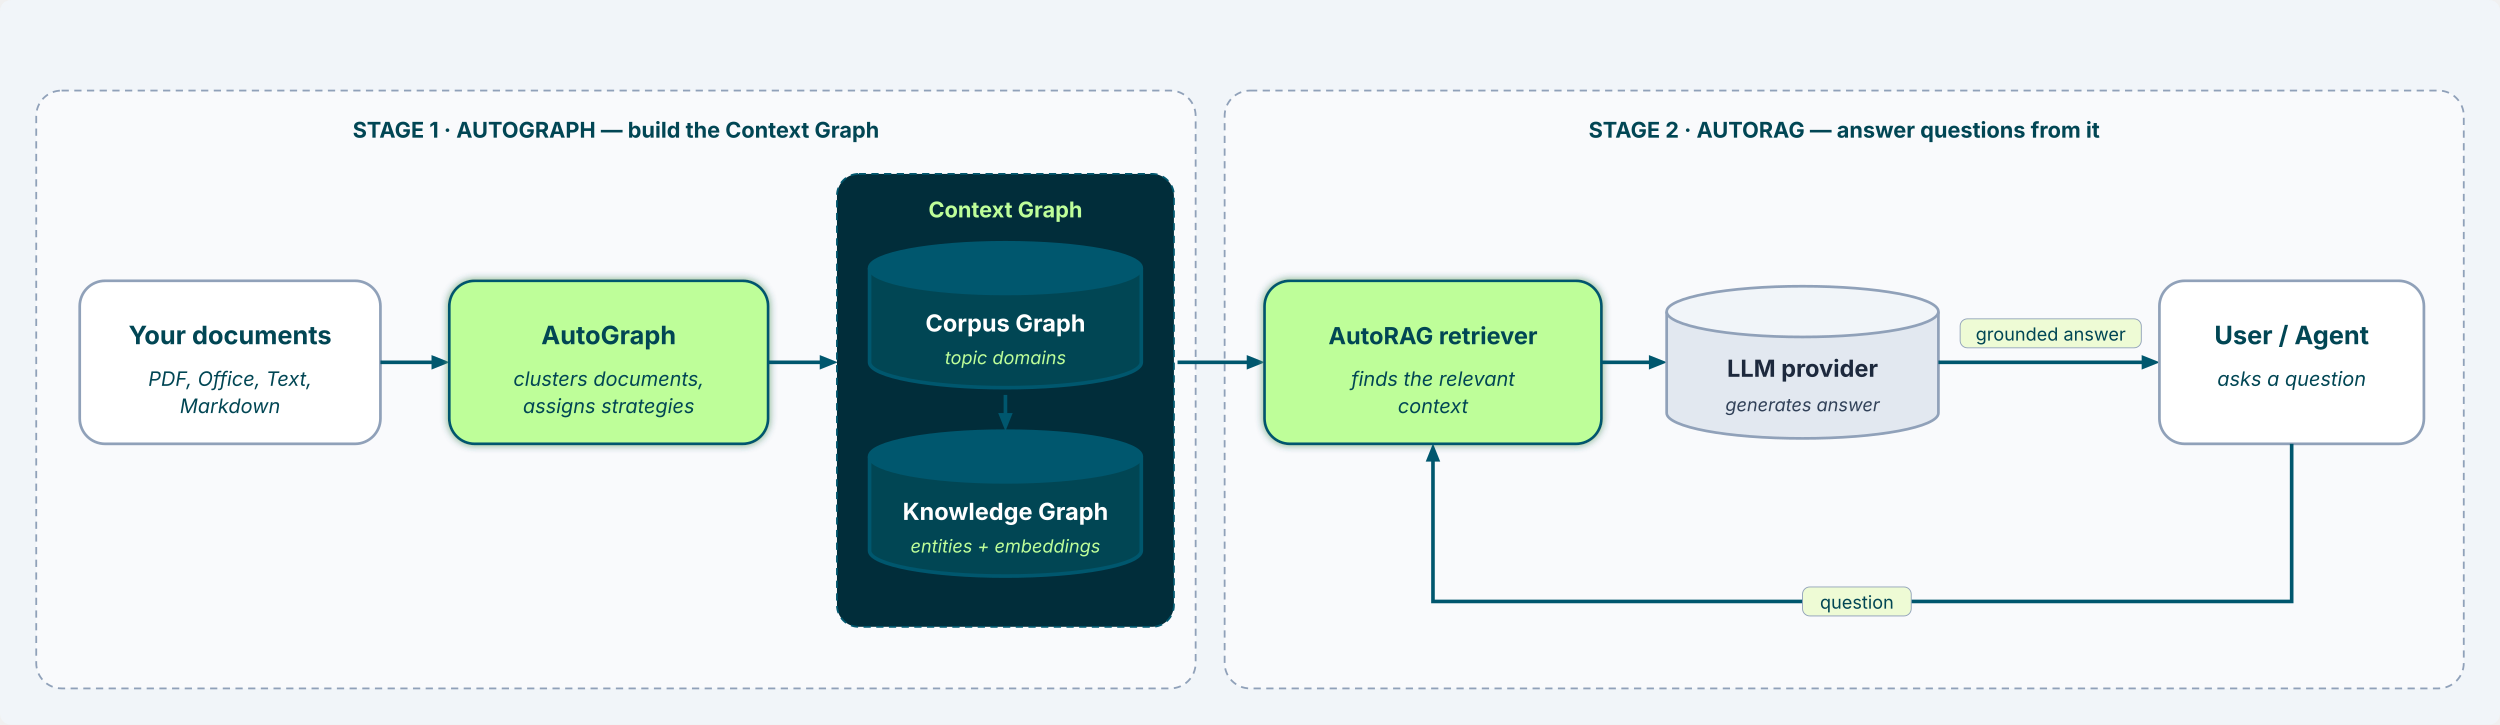
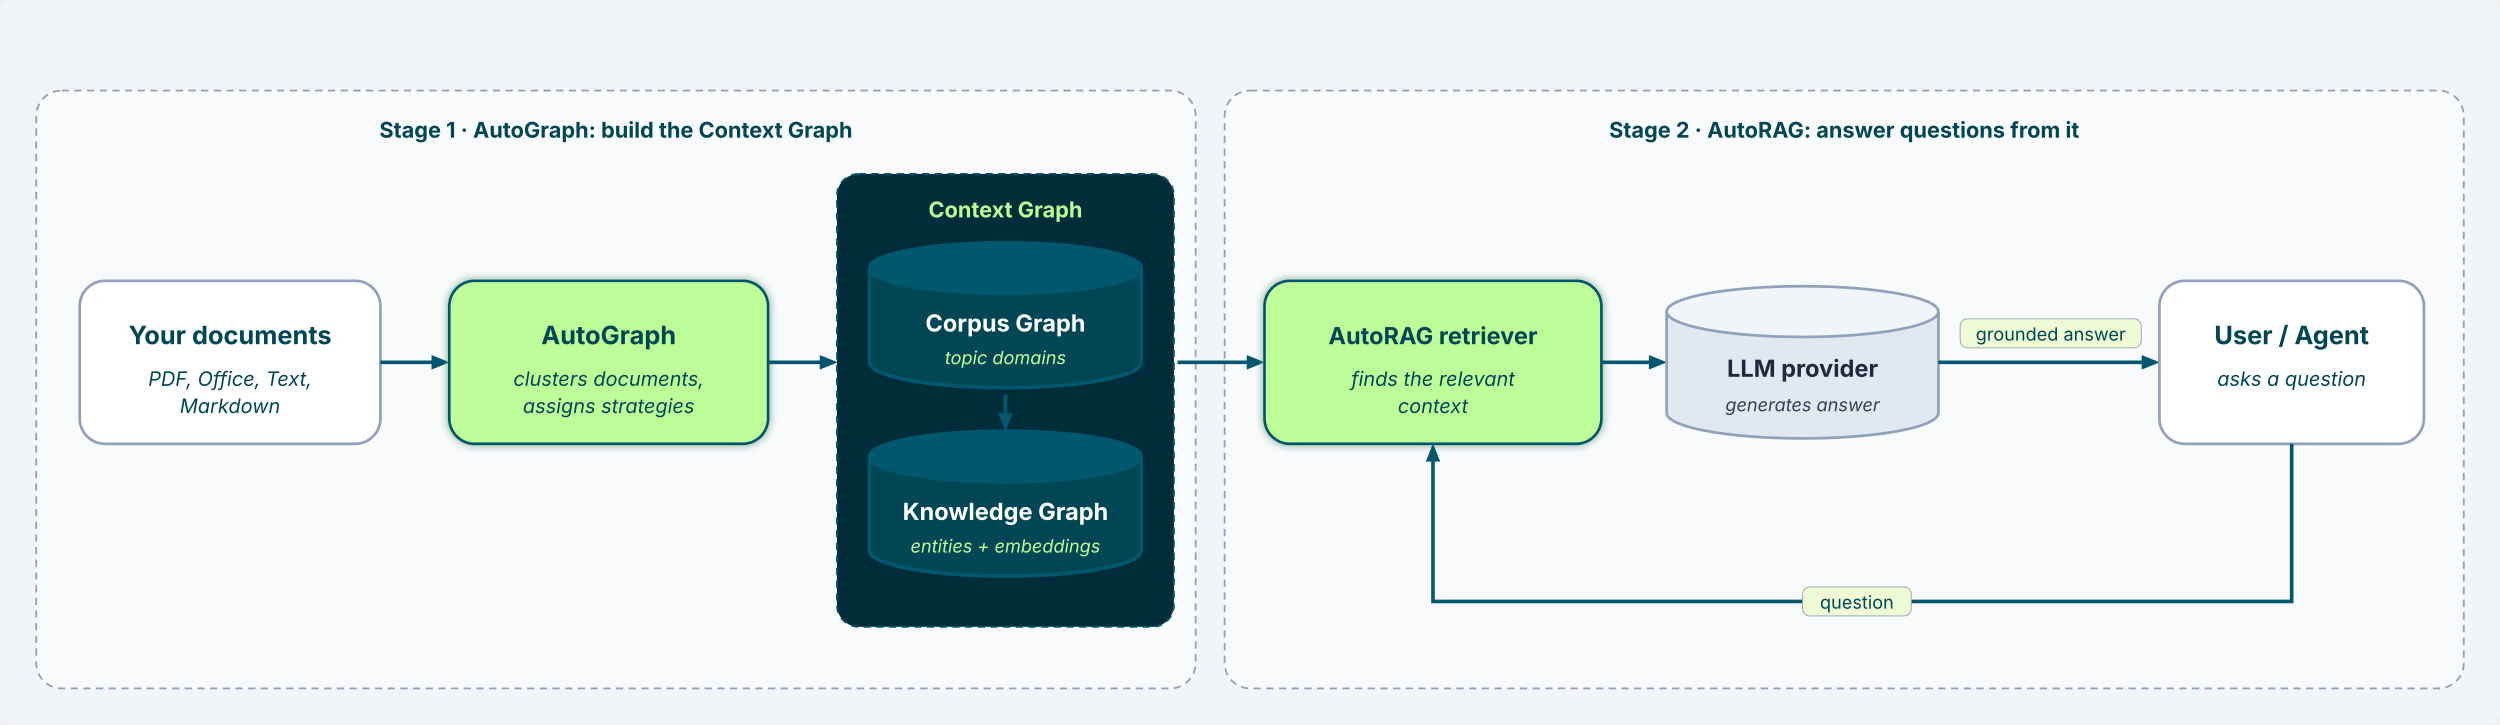
<svg xmlns="http://www.w3.org/2000/svg" viewBox="0 0 1380 400" width="1380" height="400">
  <style>
    .agf .pill-aai { fill: #befe99; stroke: #00576e; stroke-width: 1.5; }
    .agf .pill-ps  { fill: #ffffff; stroke: #90a1b9; stroke-width: 1.5; }
    .agf .cyl-db   { fill: #014654; stroke: #00576e; stroke-width: 2; }
    .agf .cyl-db-top { fill: #00576e; stroke: #00576e; stroke-width: 2; }
    .agf .cyl-llm  { fill: #e2e8f0; stroke: #90a1b9; stroke-width: 1.5; }
    .agf .cyl-llm-top { fill: #f1f5f9; stroke: #90a1b9; stroke-width: 1.5; }
    .agf .card:hover .pill-aai     { fill: #ffffff; stroke: #00576e; }
    .agf .card:hover .pill-ps      { fill: #eefbd5; stroke: #00576e; }
    .agf .card:hover .cyl-db       { fill: #00576e; stroke: #befe99; }
    .agf .card:hover .cyl-db-top   { fill: #06838a; stroke: #befe99; }
    .agf .card:hover .cyl-llm      { fill: #befe99; stroke: #00576e; }
    .agf .card:hover .cyl-llm-top  { fill: #eefbd5; stroke: #00576e; }
  </style>
  <defs>
    <filter id="agf-glow" x="-20%" y="-20%" width="140%" height="140%">
      <feGaussianBlur stdDeviation="2" result="blur" />
      <feMerge>
        <feMergeNode in="blur" />
        <feMergeNode in="SourceGraphic" />
      </feMerge>
    </filter>
    <marker id="agf-arrow" markerWidth="10" markerHeight="8" refX="2" refY="4" orient="auto" markerUnits="userSpaceOnUse">
      <polygon points="0 0,10 4,0 8" fill="#00576e" />
    </marker>
  </defs>
  <g class="agf">
    <rect width="1380" height="400" fill="#f1f5f9" rx="6" />
    <rect x="20" y="50" width="640" height="330" rx="14" fill="#ffffff" fill-opacity="0.55" stroke="#90a1b9" stroke-width="1" stroke-dasharray="4 3" />
-     <text x="340" y="76" text-anchor="middle" font-family="Inter, -apple-system, BlinkMacSystemFont, 'Segoe UI', Helvetica, Arial, sans-serif" font-size="12" font-weight="bold" fill="#014654">STAGE 1 · AUTOGRAPH — build the Context Graph</text>
+     <text x="340" y="76" text-anchor="middle" font-family="Inter, -apple-system, BlinkMacSystemFont, 'Segoe UI', Helvetica, Arial, sans-serif" font-size="12" font-weight="bold" fill="#014654">Stage 1 · AutoGraph: build the Context Graph</text>
    <rect x="676" y="50" width="684" height="330" rx="14" fill="#ffffff" fill-opacity="0.55" stroke="#90a1b9" stroke-width="1" stroke-dasharray="4 3" />
-     <text x="1018" y="76" text-anchor="middle" font-family="Inter, -apple-system, BlinkMacSystemFont, 'Segoe UI', Helvetica, Arial, sans-serif" font-size="12" font-weight="bold" fill="#014654">STAGE 2 · AUTORAG — answer questions from it</text>
+     <text x="1018" y="76" text-anchor="middle" font-family="Inter, -apple-system, BlinkMacSystemFont, 'Segoe UI', Helvetica, Arial, sans-serif" font-size="12" font-weight="bold" fill="#014654">Stage 2 · AutoRAG: answer questions from it</text>
    <g class="card">
      <rect x="44" y="155" width="166" height="90" rx="14" class="pill-ps" />
      <text x="127" y="190" text-anchor="middle" font-family="Inter, -apple-system, BlinkMacSystemFont, 'Segoe UI', Helvetica, Arial, sans-serif" font-size="14" font-weight="bold" fill="#014654">Your documents</text>
      <text x="127" y="213" text-anchor="middle" font-family="Inter, -apple-system, BlinkMacSystemFont, 'Segoe UI', Helvetica, Arial, sans-serif" font-size="11" font-style="italic" fill="#014654">PDF, Office, Text,</text>
      <text x="127" y="228" text-anchor="middle" font-family="Inter, -apple-system, BlinkMacSystemFont, 'Segoe UI', Helvetica, Arial, sans-serif" font-size="11" font-style="italic" fill="#014654">Markdown</text>
    </g>
    <path d="M 210 200 L 240.2 200" stroke="#00576e" stroke-width="2" fill="none" marker-end="url(#agf-arrow)" />
    <g class="card">
      <rect x="248" y="155" width="176" height="90" rx="14" class="pill-aai" filter="url(#agf-glow)" />
      <text x="336" y="190" text-anchor="middle" font-family="Inter, -apple-system, BlinkMacSystemFont, 'Segoe UI', Helvetica, Arial, sans-serif" font-size="14" font-weight="bold" fill="#014654">AutoGraph</text>
      <text x="336" y="213" text-anchor="middle" font-family="Inter, -apple-system, BlinkMacSystemFont, 'Segoe UI', Helvetica, Arial, sans-serif" font-size="11" font-style="italic" fill="#014654">clusters documents,</text>
      <text x="336" y="228" text-anchor="middle" font-family="Inter, -apple-system, BlinkMacSystemFont, 'Segoe UI', Helvetica, Arial, sans-serif" font-size="11" font-style="italic" fill="#014654">assigns strategies</text>
    </g>
    <path d="M 424 200 L 454.5 200" stroke="#00576e" stroke-width="2" fill="none" marker-end="url(#agf-arrow)" />
    <rect x="462" y="96" width="186" height="250" rx="12" fill="#012d3a" stroke="#00576e" stroke-width="1" stroke-dasharray="4 3" />
    <text x="555" y="120" text-anchor="middle" font-family="Inter, -apple-system, BlinkMacSystemFont, 'Segoe UI', Helvetica, Arial, sans-serif" font-size="12" font-weight="bold" fill="#befe99">Context Graph</text>
    <g class="card">
      <path d="M 480 148 L 480 200 A 75 14 0 0 0 630 200 L 630 148" class="cyl-db" />
      <ellipse cx="555" cy="148" rx="75" ry="14" class="cyl-db-top" />
      <text x="555" y="183" text-anchor="middle" font-family="Inter, -apple-system, BlinkMacSystemFont, 'Segoe UI', Helvetica, Arial, sans-serif" font-size="13" font-weight="bold" fill="#ffffff">Corpus Graph</text>
      <text x="555" y="201" text-anchor="middle" font-family="Inter, -apple-system, BlinkMacSystemFont, 'Segoe UI', Helvetica, Arial, sans-serif" font-size="10" font-style="italic" fill="#befe99">topic domains</text>
    </g>
    <path d="M 555 218 L 555 230" stroke="#00576e" stroke-width="2" fill="none" marker-end="url(#agf-arrow)" />
    <g class="card">
      <path d="M 480 252 L 480 304 A 75 14 0 0 0 630 304 L 630 252" class="cyl-db" />
      <ellipse cx="555" cy="252" rx="75" ry="14" class="cyl-db-top" />
      <text x="555" y="287" text-anchor="middle" font-family="Inter, -apple-system, BlinkMacSystemFont, 'Segoe UI', Helvetica, Arial, sans-serif" font-size="13" font-weight="bold" fill="#ffffff">Knowledge Graph</text>
      <text x="555" y="305" text-anchor="middle" font-family="Inter, -apple-system, BlinkMacSystemFont, 'Segoe UI', Helvetica, Arial, sans-serif" font-size="10" font-style="italic" fill="#befe99">entities + embeddings</text>
    </g>
    <path d="M 650 200 L 690.2 200" stroke="#00576e" stroke-width="2" fill="none" marker-end="url(#agf-arrow)" />
    <g class="card">
      <rect x="698" y="155" width="186" height="90" rx="14" class="pill-aai" filter="url(#agf-glow)" />
      <text x="791" y="190" text-anchor="middle" font-family="Inter, -apple-system, BlinkMacSystemFont, 'Segoe UI', Helvetica, Arial, sans-serif" font-size="13" font-weight="bold" fill="#014654">AutoRAG retriever</text>
      <text x="791" y="213" text-anchor="middle" font-family="Inter, -apple-system, BlinkMacSystemFont, 'Segoe UI', Helvetica, Arial, sans-serif" font-size="11" font-style="italic" fill="#014654">finds the relevant</text>
      <text x="791" y="228" text-anchor="middle" font-family="Inter, -apple-system, BlinkMacSystemFont, 'Segoe UI', Helvetica, Arial, sans-serif" font-size="11" font-style="italic" fill="#014654">context</text>
    </g>
    <path d="M 884 200 L 912.2 200" stroke="#00576e" stroke-width="2" fill="none" marker-end="url(#agf-arrow)" />
    <g class="card">
      <path d="M 920 172 L 920 228 A 75 14 0 0 0 1070 228 L 1070 172" class="cyl-llm" />
      <ellipse cx="995" cy="172" rx="75" ry="14" class="cyl-llm-top" />
      <text x="995" y="208" text-anchor="middle" font-family="Inter, -apple-system, BlinkMacSystemFont, 'Segoe UI', Helvetica, Arial, sans-serif" font-size="13" font-weight="bold" fill="#1d293d">LLM provider</text>
      <text x="995" y="227" text-anchor="middle" font-family="Inter, -apple-system, BlinkMacSystemFont, 'Segoe UI', Helvetica, Arial, sans-serif" font-size="10" font-style="italic" fill="#314158">generates answer</text>
    </g>
    <path d="M 1070 200 L 1184.2 200" stroke="#00576e" stroke-width="2" fill="none" marker-end="url(#agf-arrow)" />
    <rect x="1082" y="176" width="100" height="16" rx="4" fill="#eefbd5" stroke="#90a1b9" stroke-width="0.5" />
    <text x="1132" y="188" text-anchor="middle" font-family="Inter, -apple-system, BlinkMacSystemFont, 'Segoe UI', Helvetica, Arial, sans-serif" font-size="10" fill="#014654">grounded answer</text>
    <g class="card">
      <rect x="1192" y="155" width="146" height="90" rx="14" class="pill-ps" />
      <text x="1265" y="190" text-anchor="middle" font-family="Inter, -apple-system, BlinkMacSystemFont, 'Segoe UI', Helvetica, Arial, sans-serif" font-size="14" font-weight="bold" fill="#014654">User / Agent</text>
      <text x="1265" y="213" text-anchor="middle" font-family="Inter, -apple-system, BlinkMacSystemFont, 'Segoe UI', Helvetica, Arial, sans-serif" font-size="11" font-style="italic" fill="#014654">asks a question</text>
    </g>
    <path d="M 1265 245 L 1265 332 L 791 332 L 791 252.8" stroke="#00576e" stroke-width="2" fill="none" marker-end="url(#agf-arrow)" />
    <rect x="995" y="324" width="60" height="16" rx="4" fill="#eefbd5" stroke="#90a1b9" stroke-width="0.5" />
    <text x="1025" y="336" text-anchor="middle" font-family="Inter, -apple-system, BlinkMacSystemFont, 'Segoe UI', Helvetica, Arial, sans-serif" font-size="10" fill="#014654">question</text>
  </g>
</svg>
